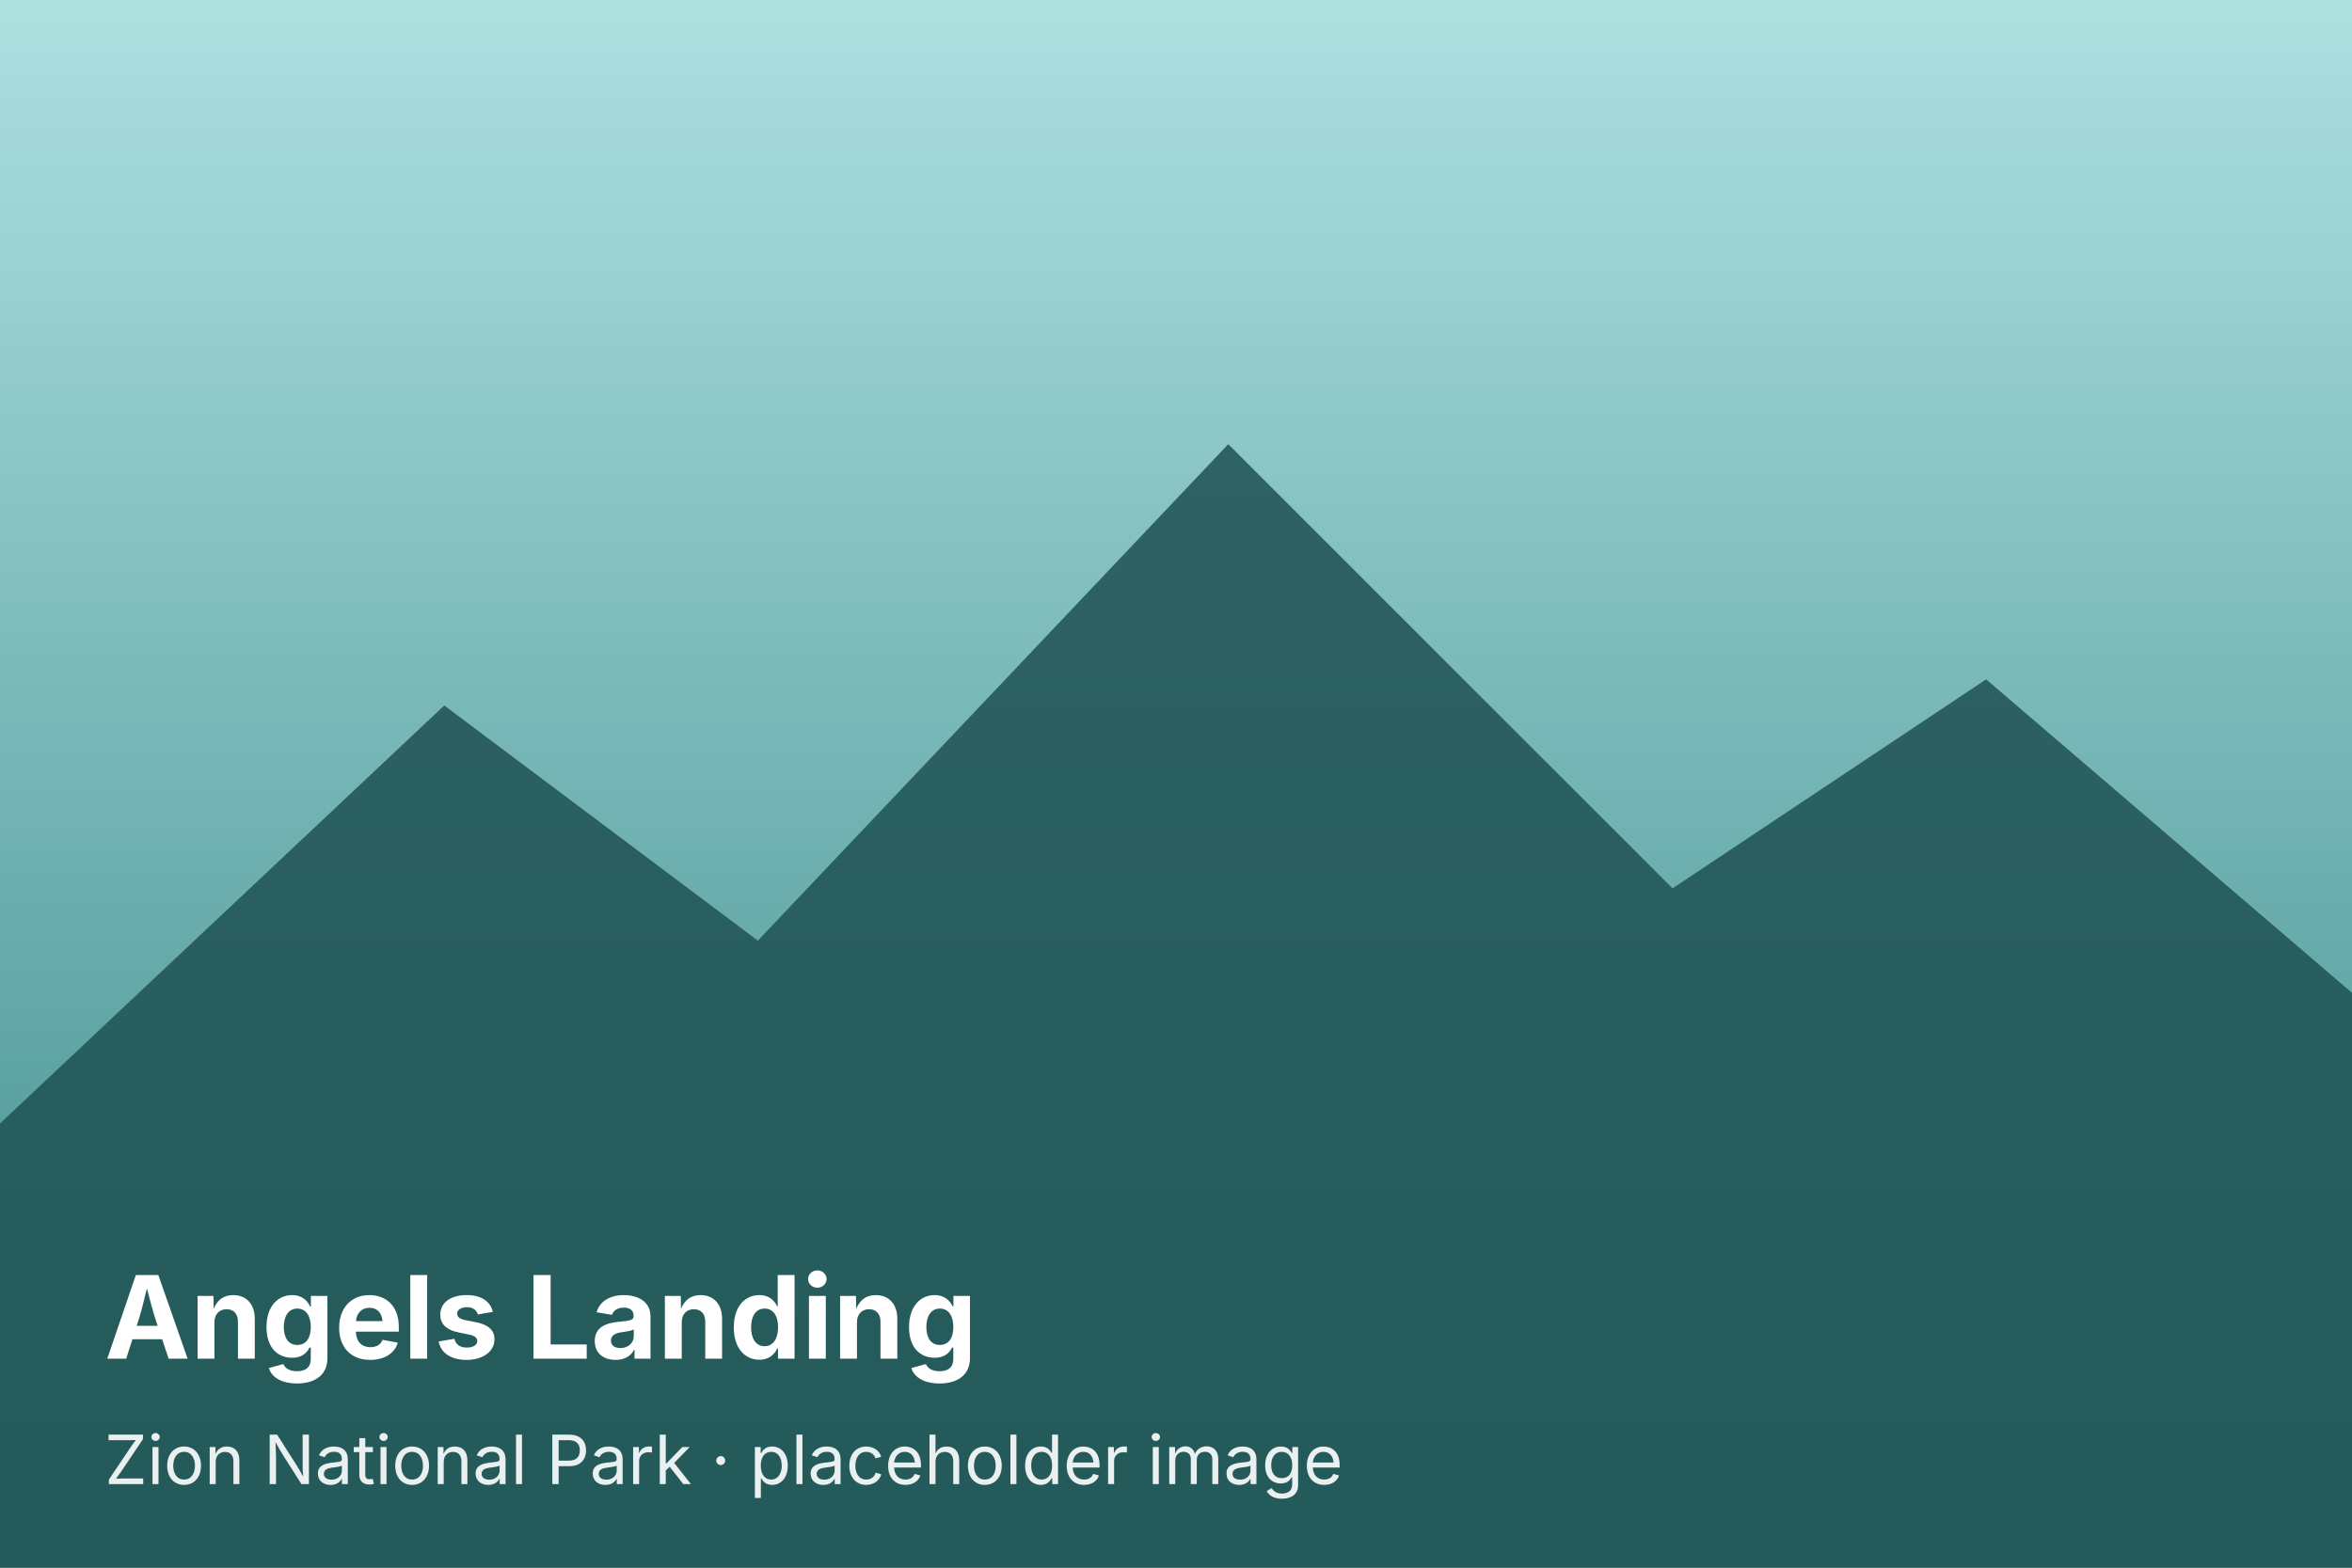
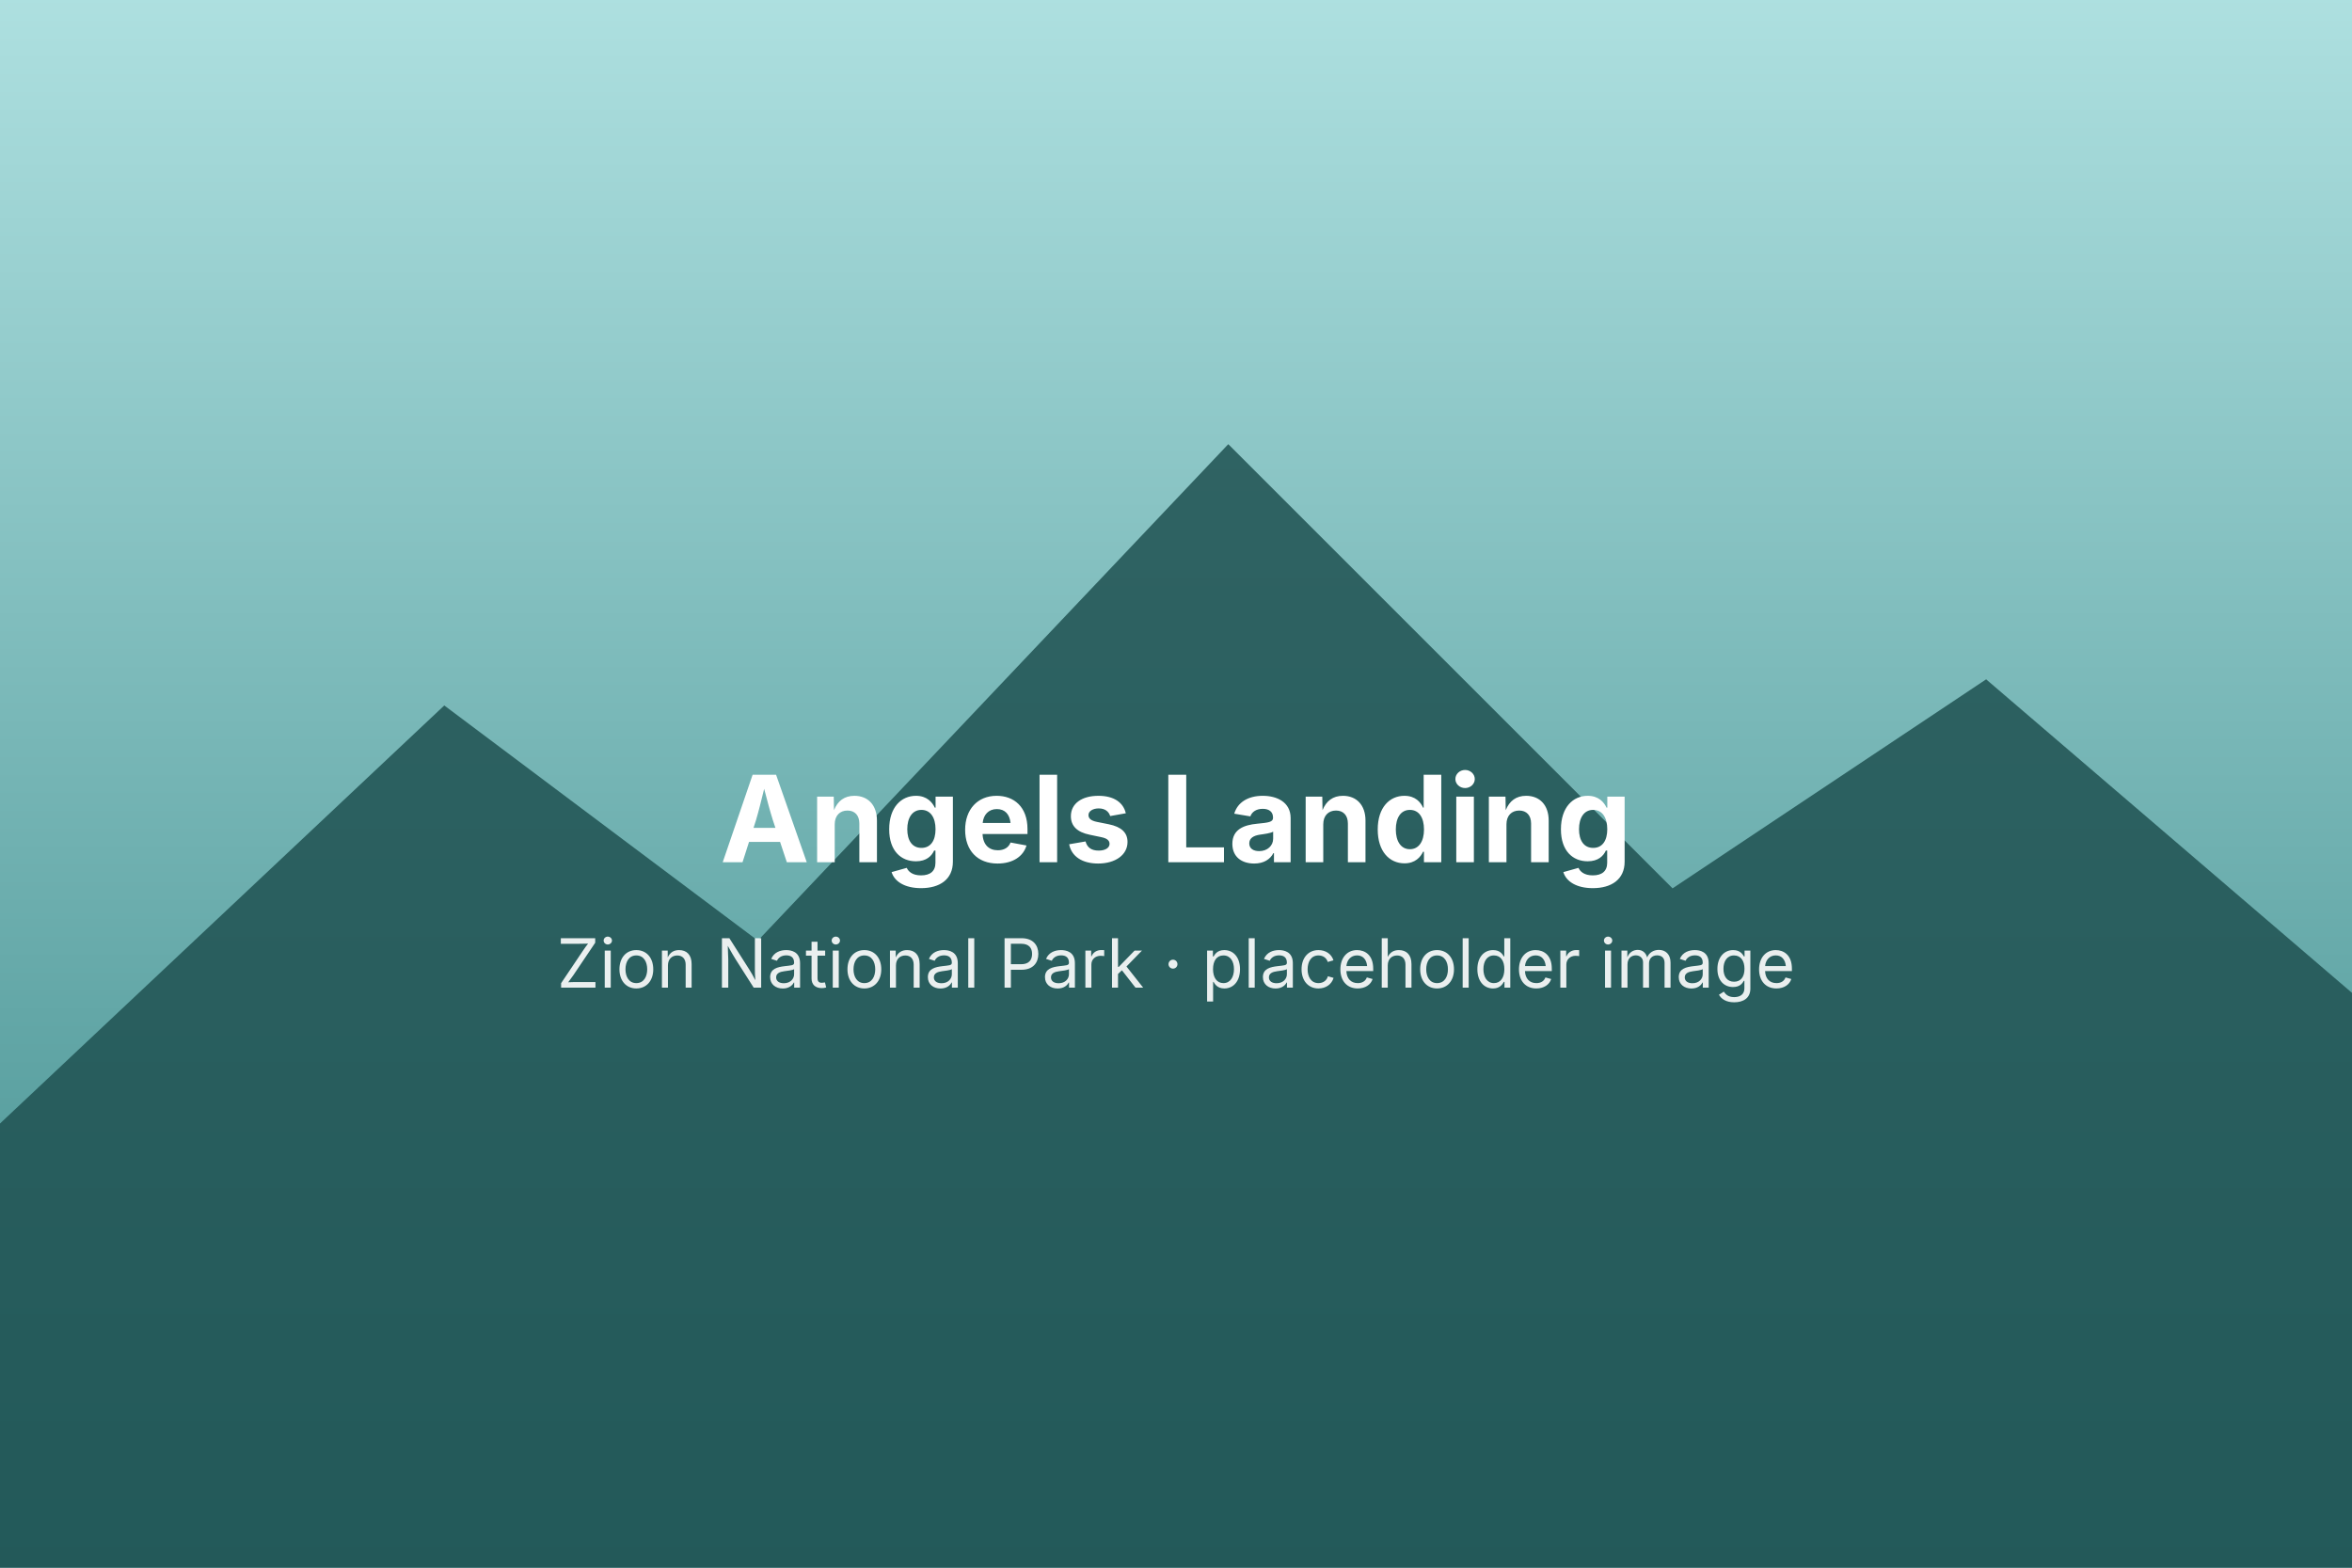
<svg xmlns="http://www.w3.org/2000/svg" viewBox="0 0 900 600" role="img" aria-label="Placeholder photo for Angels Landing">
  <defs>
    <linearGradient id="g" x1="0" y1="0" x2="0" y2="1">
      <stop offset="0" stop-color="hsl(180,45%,78%)" />
      <stop offset="1" stop-color="hsl(180,40%,38%)" />
    </linearGradient>
  </defs>
  <rect width="900" height="600" fill="url(#g)" />
  <path d="M0 430 L170 270 L290 360 L470 170 L640 340 L760 260 L900 380 V600 H0Z" fill="hsl(180,45%,22%)" opacity=".85" />
-   <text x="40" y="520" font-family="Inter,Arial,sans-serif" font-size="44" font-weight="700" fill="#fff">Angels Landing</text>
-   <text x="40" y="568" font-family="Inter,Arial,sans-serif" font-size="26" fill="#fff" opacity=".9">Zion National Park · placeholder image</text>
+   <text x="450" y="330" text-anchor="middle" font-family="Inter,Arial,sans-serif" font-size="46" font-weight="700" fill="#fff">Angels Landing</text>
+   <text x="450" y="378" text-anchor="middle" font-family="Inter,Arial,sans-serif" font-size="26" fill="#fff" opacity=".9">Zion National Park · placeholder image</text>
</svg>
